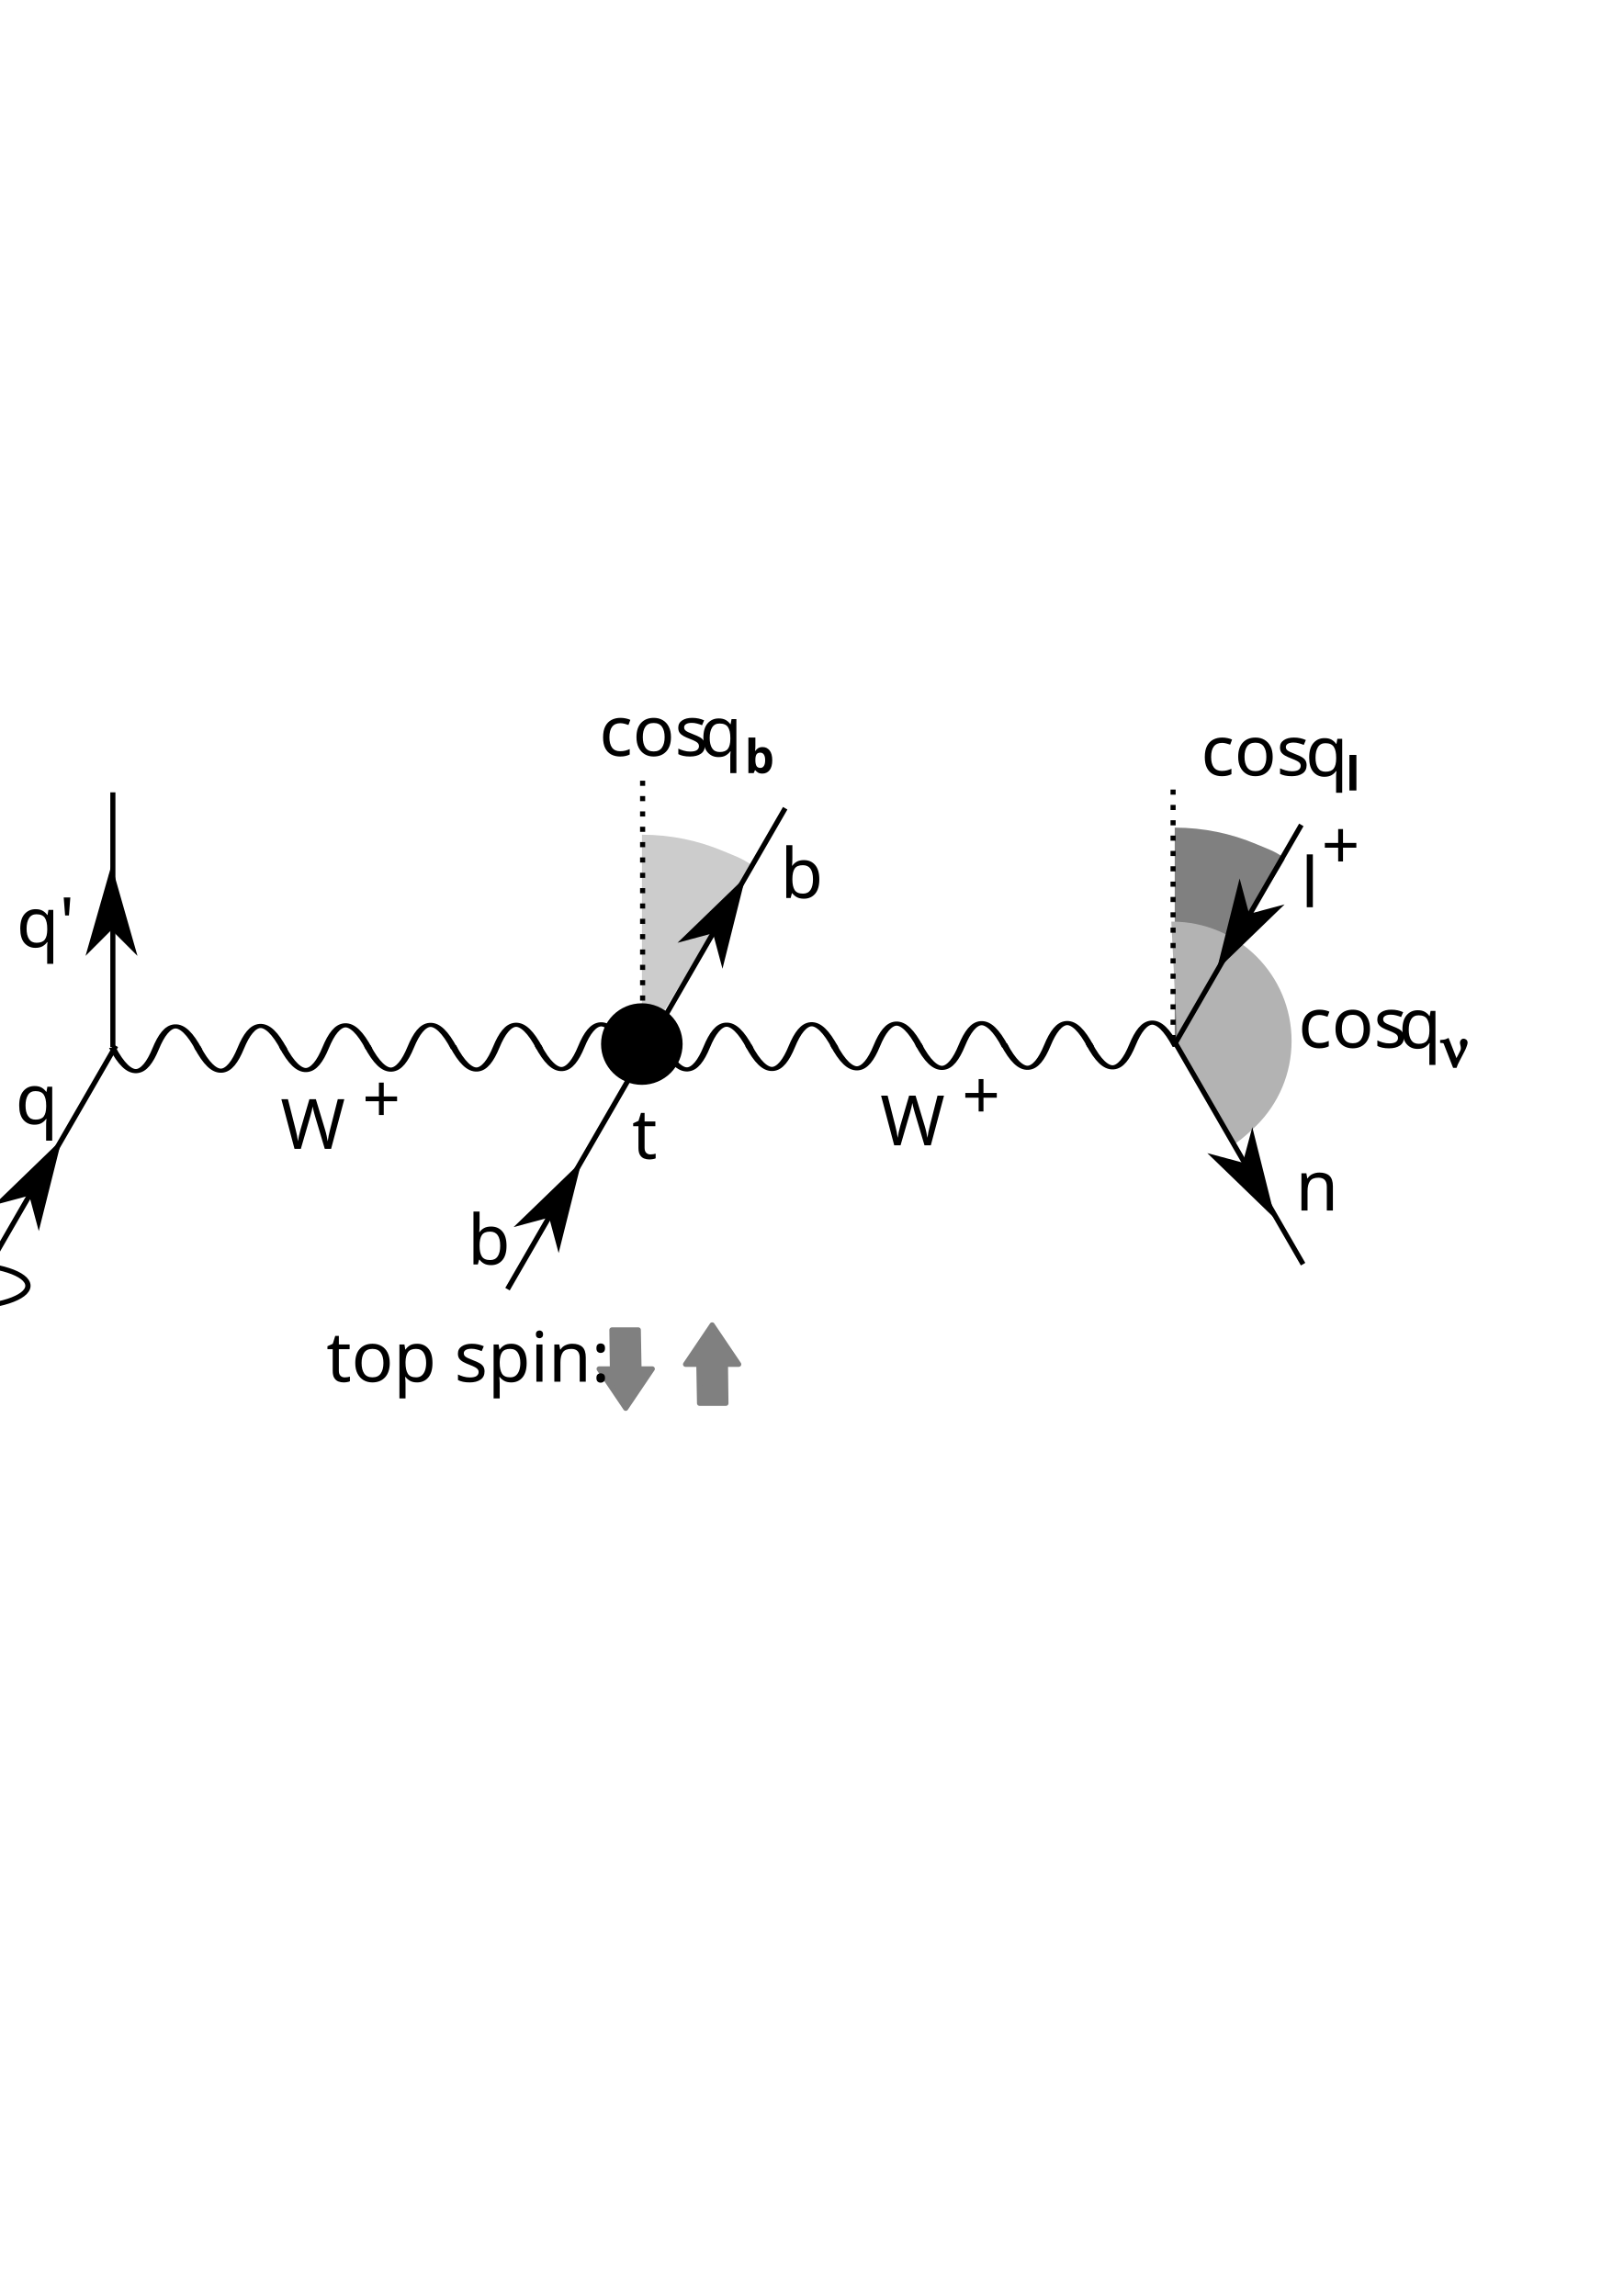
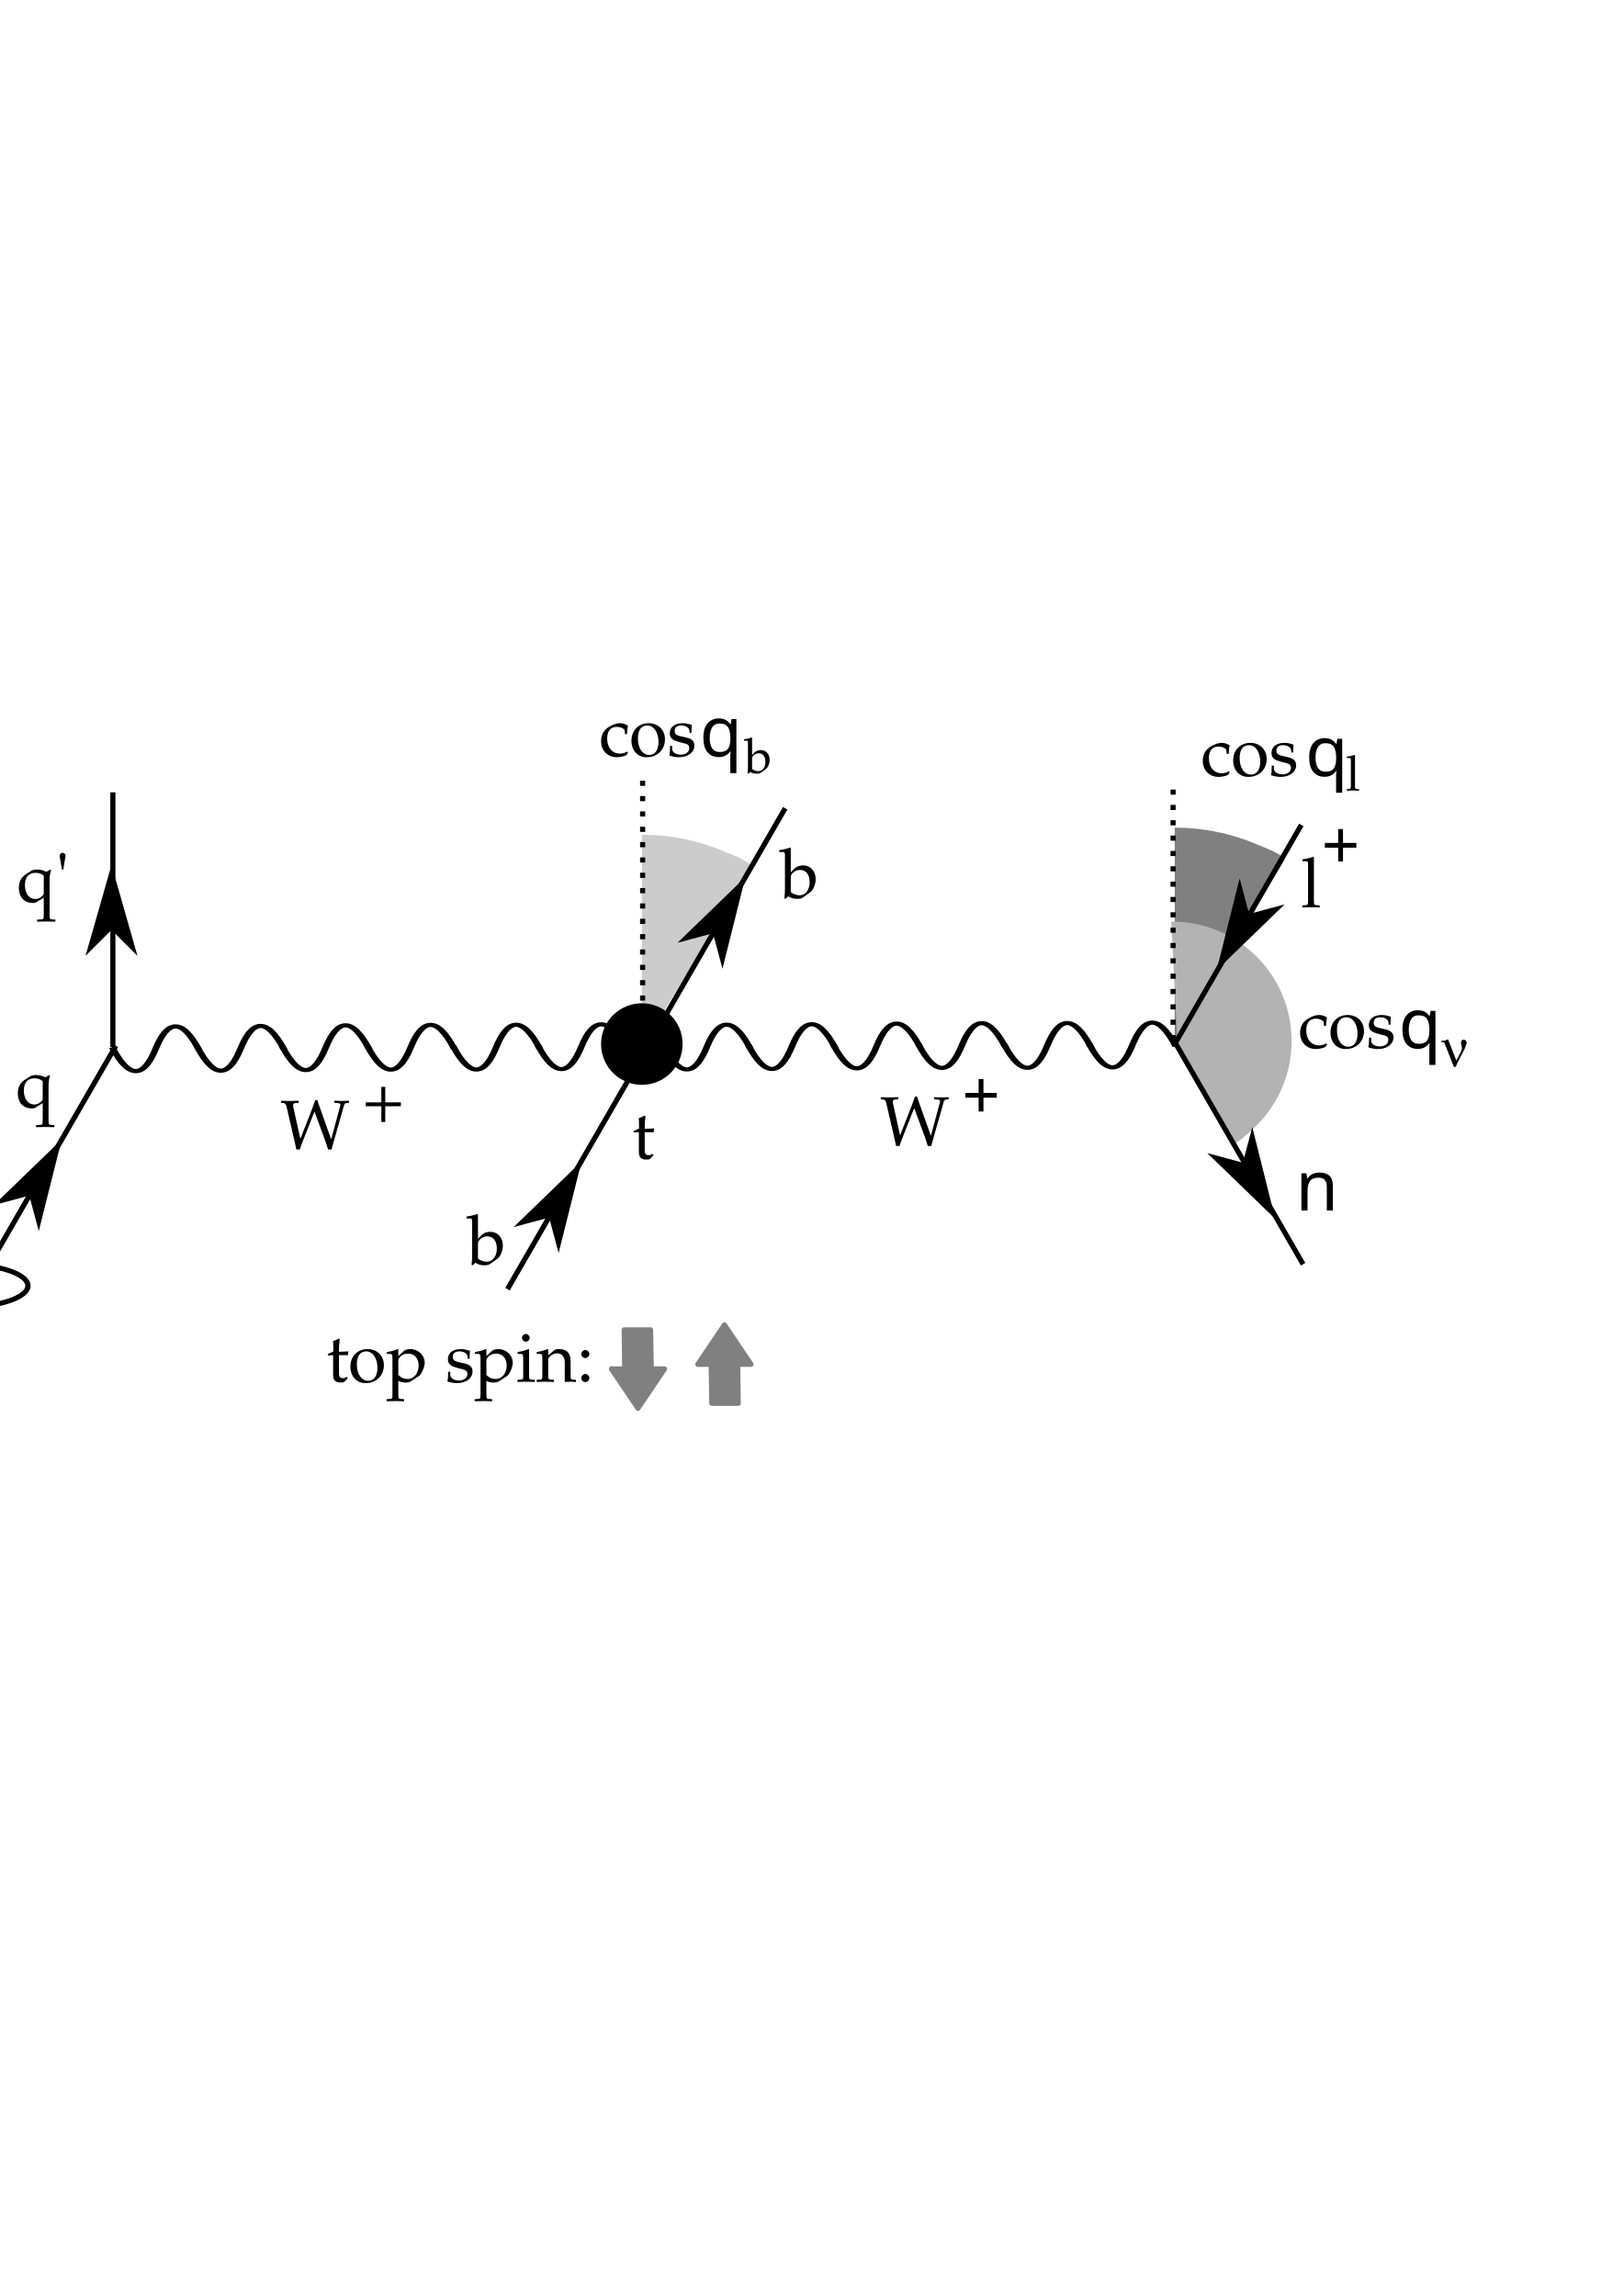
<svg xmlns="http://www.w3.org/2000/svg" width="210mm" height="297mm" id="svg2" version="1.1">
  <defs id="defs4">
    <marker orient="auto" refY="0.0" refX="0.0" id="Arrow1Lend" style="overflow:visible;">
      <path id="path3744" d="M 0.0,0.0 L 5.0,-5.0 L -12.5,0.0 L 5.0,5.0 L 0.0,0.0 z " style="fill-rule:evenodd;stroke:#000000;stroke-width:1.0pt;marker-start:none;" transform="scale(0.8) rotate(180) translate(12.5,0)" />
    </marker>
    <marker orient="auto" refY="0" refX="0" id="Arrow1Lend-5" style="overflow:visible">
      <path id="path3744-1" d="M 0,0 5,-5 -12.5,0 5,5 0,0 z" style="fill-rule:evenodd;stroke:#000000;stroke-width:1pt;marker-start:none" transform="matrix(-0.8,0,0,-0.8,-10,0)" />
    </marker>
    <marker orient="auto" refY="0" refX="0" id="Arrow1Lend-1" style="overflow:visible">
      <path id="path3744-15" d="M 0,0 5,-5 -12.5,0 5,5 0,0 z" style="fill-rule:evenodd;stroke:#000000;stroke-width:1pt;marker-start:none" transform="matrix(-0.8,0,0,-0.8,-10,0)" />
    </marker>
    <marker orient="auto" refY="0" refX="0" id="Arrow1Lend-7" style="overflow:visible">
      <path id="path3744-6" d="M 0,0 5,-5 -12.5,0 5,5 0,0 z" style="fill-rule:evenodd;stroke:#000000;stroke-width:1pt;marker-start:none" transform="matrix(-0.8,0,0,-0.8,-10,0)" />
    </marker>
    <marker orient="auto" refY="0" refX="0" id="Arrow1Lend-0" style="overflow:visible">
      <path id="path3744-2" d="M 0,0 5,-5 -12.5,0 5,5 0,0 z" style="fill-rule:evenodd;stroke:#000000;stroke-width:1pt;marker-start:none" transform="matrix(-0.8,0,0,-0.8,-10,0)" />
    </marker>
    <marker orient="auto" refY="0" refX="0" id="Arrow1Lend-8" style="overflow:visible">
      <path id="path3744-9" d="M 0,0 5,-5 -12.5,0 5,5 0,0 z" style="fill-rule:evenodd;stroke:#000000;stroke-width:1pt;marker-start:none" transform="matrix(-0.8,0,0,-0.8,-10,0)" />
    </marker>
    <marker orient="auto" refY="0" refX="0" id="Arrow1Lend-82" style="overflow:visible">
      <path id="path3744-0" d="M 0,0 5,-5 -12.5,0 5,5 0,0 z" style="fill-rule:evenodd;stroke:#000000;stroke-width:1pt;marker-start:none" transform="matrix(-0.8,0,0,-0.8,-10,0)" />
    </marker>
    <marker orient="auto" refY="0" refX="0" id="marker7229" style="overflow:visible">
      <path id="path7231" d="M 0,0 5,-5 -12.5,0 5,5 0,0 z" style="fill-rule:evenodd;stroke:#000000;stroke-width:1pt;marker-start:none" transform="matrix(-0.8,0,0,-0.8,-10,0)" />
    </marker>
  </defs>
  <g id="layer3" />
  <g id="layer2" style="display:inline">
    <path style="fill:#808080;stroke:none" d="m 574.228,404.63 c 7.062,0 13.956,0.716 20.615,2.078 6.659,1.363 13.082,3.372 19.201,5.96 6.119,2.588 8.475,3.161 13.917,6.837 l -0.127,0.953 -53.606,88.191 0,-104.02 z" id="path7682" />
    <path style="fill:#b3b3b3;fill-opacity:1;stroke:none" d="m 572.994,450.587 c 32.232,0 58.362,26.129 58.362,58.362 0,4.029 -0.408,7.963 -1.186,11.762 -0.777,3.799 -1.924,7.464 -3.401,10.955 -1.477,3.491 -3.283,6.809 -5.381,9.914 -2.098,3.105 -4.486,5.997 -7.127,8.637 -2.64,2.64 -7.262,6.758 -10.367,8.856 l -28.328,-49.065 -3.006,-59.421" id="path8306" />
    <path style="fill:#cccccc;stroke:none;display:inline" d="m 313.793,408.088 c 7.062,0 13.956,0.716 20.615,2.078 6.659,1.363 13.082,3.372 19.201,5.96 6.119,2.588 8.475,3.161 13.917,6.837 l -0.127,0.953 -53.606,88.191 0,-104.02 z" id="path7682-8" />
    <path style="fill:none;stroke:#000000;stroke-width:2.5;stroke-linecap:butt;stroke-linejoin:miter;stroke-miterlimit:4;stroke-opacity:1;stroke-dasharray:2.5,5;stroke-dashoffset:0;display:inline" d="m 314.127,504.194 10e-6,-124.505" id="path7047-4-4" />
  </g>
  <g id="layer1" style="display:inline">
    <path style="fill:#000000;stroke:#000000;stroke-width:2.5;stroke-linecap:round;stroke-linejoin:round;stroke-miterlimit:4;stroke-opacity:1;stroke-dasharray:none;stroke-dashoffset:0" id="path2820" d="m 208.505,630.434 a 18.687,18.687 0 1 1 -37.374,0 18.687,18.687 0 1 1 37.374,0 z" transform="translate(123.923,-119.989)" />
-     <text xml:space="preserve" style="font-size:34px;font-style:normal;font-weight:normal;fill:#000000;fill-opacity:1;stroke:none;font-family:Calibri;-inkscape-font-specification:Calibri;font-stretch:normal;font-variant:normal;text-anchor:start;text-align:start;writing-mode:lr;line-height:125%;stroke-width:2.5;stroke-miterlimit:4;stroke-dasharray:none" x="228.549" y="618.186" id="text2826-7">
+     <text xml:space="preserve" style="font-size:34px;font-style:normal;font-weight:normal;fill:#000000;fill-opacity:1;stroke:none;font-family:Palatino Linotype;-inkscape-font-specification:Palatino Linotype;font-stretch:normal;font-variant:normal;text-anchor:start;text-align:start;writing-mode:lr;line-height:125%;stroke-width:2.5;stroke-miterlimit:4;stroke-dasharray:none" x="228.549" y="618.186" id="text2826-7">
      <tspan id="tspan2828-4" x="228.549" y="618.186">b</tspan>
    </text>
    <text xml:space="preserve" style="font-size:40px;font-style:normal;font-weight:normal;fill:#000000;fill-opacity:1;stroke:none;font-family:MaplePi;-inkscape-font-specification:MaplePi;stroke-width:2.5;stroke-miterlimit:4;stroke-dasharray:none" x="463.153" y="401.942" id="text2879">
      <tspan id="tspan2881" x="463.153" y="401.942" />
    </text>
    <path style="fill:none;stroke:#000000;stroke-width:2.5;stroke-linecap:butt;stroke-linejoin:miter;stroke-miterlimit:4;stroke-opacity:1;stroke-dasharray:none" d="M 248.076,630.273 383.821,395.155" id="path2818-8" />
    <text xml:space="preserve" style="font-size:40px;font-style:normal;font-weight:normal;fill:#000000;fill-opacity:1;stroke:none;font-family:MaplePi;-inkscape-font-specification:MaplePi;stroke-width:2.5;stroke-miterlimit:4;stroke-dasharray:none" x="303.153" y="550.007" id="text2933">
      <tspan id="tspan2935" x="303.153" y="550.007" />
    </text>
-     <text xml:space="preserve" style="font-size:34px;font-style:normal;font-weight:normal;fill:#000000;fill-opacity:1;stroke:none;font-family:Calibri;-inkscape-font-specification:Calibri;font-stretch:normal;font-variant:normal;text-anchor:start;text-align:start;writing-mode:lr;line-height:125%;stroke-width:2.5;stroke-miterlimit:4;stroke-dasharray:none" x="308.965" y="566.513" id="text2826-2">
+     <text xml:space="preserve" style="font-size:34px;font-style:normal;font-weight:normal;fill:#000000;fill-opacity:1;stroke:none;font-family:Palatino Linotype;-inkscape-font-specification:Palatino Linotype;font-stretch:normal;font-variant:normal;text-anchor:start;text-align:start;writing-mode:lr;line-height:125%;stroke-width:2.5;stroke-miterlimit:4;stroke-dasharray:none" x="308.965" y="566.513" id="text2826-2">
      <tspan id="tspan2828-45" x="308.965" y="566.513">t</tspan>
    </text>
    <path style="fill:none;stroke:#000000;stroke-width:2.5;stroke-linecap:butt;stroke-linejoin:miter;stroke-miterlimit:4;stroke-opacity:1;stroke-dasharray:none;marker-end:url(#Arrow1Lend)" d="m 359.058,438.021 2.901,-5.025" id="path2964-7-2" />
    <path style="fill:none;stroke:#000000;stroke-width:2.5;stroke-linecap:butt;stroke-linejoin:miter;stroke-miterlimit:4;stroke-opacity:1;stroke-dasharray:none;marker-end:url(#Arrow1Lend)" d="m 278.962,577.014 2.901,-5.025" id="path2964-7-2-1" />
-     <text xml:space="preserve" style="font-size:34px;font-style:normal;font-variant:normal;font-weight:normal;font-stretch:normal;text-align:start;line-height:125%;writing-mode:lr-tb;text-anchor:start;fill:#000000;fill-opacity:1;stroke:none;font-family:Calibri;-inkscape-font-specification:Calibri" x="587.059" y="379.147" id="text2826-5">
+     <text xml:space="preserve" style="font-size:34px;font-style:normal;font-variant:normal;font-weight:normal;font-stretch:normal;text-align:start;line-height:125%;writing-mode:lr;text-anchor:start;fill:#000000;fill-opacity:1;stroke:none;font-family:Palatino Linotype;-inkscape-font-specification:Palatino Linotype" x="587.059" y="379.147" id="text2826-5">
      <tspan id="tspan2828-8" x="587.059" y="379.147">cos</tspan>
    </text>
    <text xml:space="preserve" style="font-size:34px;font-style:normal;font-variant:normal;font-weight:normal;font-stretch:normal;text-align:start;line-height:125%;writing-mode:lr-tb;text-anchor:start;fill:#000000;fill-opacity:1;stroke:none;font-family:MaplePi;-inkscape-font-specification:MaplePi" x="638.081" y="379.426" id="text6104">
      <tspan id="tspan6106" x="638.081" y="379.426">q</tspan>
    </text>
-     <path style="fill:#808080;fill-opacity:1;stroke:#808080;stroke-width:2.5;stroke-linecap:round;stroke-linejoin:round;stroke-miterlimit:4;stroke-opacity:1;stroke-dashoffset:0;stroke-dasharray:none" d="m 335.111,667.011 12.999,-19.265 12.999,19.265 -6.5,0 0.241,19.072 -12.901,0 -0.339,-19.072 -6.5,0 z" id="rect6160" />
-     <path style="fill:#808080;fill-opacity:1;stroke:#808080;stroke-width:2.5;stroke-linecap:round;stroke-linejoin:round;stroke-miterlimit:4;stroke-opacity:1;stroke-dashoffset:0;stroke-dasharray:none" d="m 318.857,669.261 -12.999,19.265 -12.999,-19.265 6.5,0 -0.241,-19.072 12.901,0 0.339,19.072 6.5,0 z" id="rect6160-4" />
-     <text xml:space="preserve" style="font-size:34px;font-style:normal;font-weight:normal;fill:#000000;fill-opacity:1;stroke:none;font-family:Calibri;-inkscape-font-specification:Calibri;font-stretch:normal;font-variant:normal;text-anchor:start;text-align:start;writing-mode:lr;line-height:125%;stroke-width:2.5;stroke-miterlimit:4;stroke-dasharray:none" x="159.512" y="675.524" id="text2826-98">
+     <path style="fill:#808080;fill-opacity:1;stroke:#808080;stroke-width:2.5;stroke-linecap:round;stroke-linejoin:round;stroke-miterlimit:4;stroke-opacity:1;stroke-dasharray:none;stroke-dashoffset:0" d="m 341.111,667.011 12.999,-19.265 12.999,19.265 -6.5,0 0.241,19.072 -12.901,0 -0.339,-19.072 -6.5,0 z" id="rect6160" />
+     <path style="fill:#808080;fill-opacity:1;stroke:#808080;stroke-width:2.5;stroke-linecap:round;stroke-linejoin:round;stroke-miterlimit:4;stroke-opacity:1;stroke-dasharray:none;stroke-dashoffset:0" d="m 324.857,669.261 -12.999,19.265 -12.999,-19.265 6.5,0 -0.241,-19.072 12.901,0 0.339,19.072 6.5,0 z" id="rect6160-4" />
+     <text xml:space="preserve" style="font-size:34px;font-style:normal;font-weight:normal;fill:#000000;fill-opacity:1;stroke:none;font-family:Palatino Linotype;-inkscape-font-specification:Palatino Linotype;font-stretch:normal;font-variant:normal;text-anchor:start;text-align:start;writing-mode:lr;line-height:125%;stroke-width:2.5;stroke-miterlimit:4;stroke-dasharray:none" x="159.512" y="675.524" id="text2826-98">
      <tspan x="159.512" y="675.524" id="tspan6786">top spin: </tspan>
    </text>
    <g id="g7266" style="stroke-width:2.5;stroke-miterlimit:4;stroke-dasharray:none" transform="matrix(1.288498,0,0,0.8091659,-90.80823,98.52807)">
      <path d="m 113.054,511.046 c 6.817,20.552 12.21,17.444 16.481,0.855 4.271,-16.589 9.664,-19.696 16.481,0.855" style="fill:none;stroke:#000000;stroke-width:2.5;stroke-linecap:butt;stroke-linejoin:miter;stroke-miterlimit:4;stroke-opacity:1;stroke-dasharray:none" id="path6815-2-8" />
      <path d="m 145.322,510.781 c 6.817,20.552 12.21,17.444 16.481,0.855 4.271,-16.589 9.664,-19.696 16.481,0.855" style="fill:none;stroke:#000000;stroke-width:2.5;stroke-linecap:butt;stroke-linejoin:miter;stroke-miterlimit:4;stroke-opacity:1;stroke-dasharray:none" id="path6815-2-9-6" />
      <path d="m 177.542,510.398 c 6.817,20.552 12.21,17.444 16.481,0.855 4.271,-16.589 9.664,-19.696 16.481,0.855" style="fill:none;stroke:#000000;stroke-width:2.5;stroke-linecap:butt;stroke-linejoin:miter;stroke-miterlimit:4;stroke-opacity:1;stroke-dasharray:none" id="path6815-2-98-6" />
      <path d="m 209.811,510.133 c 6.817,20.552 12.21,17.444 16.481,0.855 4.271,-16.589 9.664,-19.696 16.481,0.855" style="fill:none;stroke:#000000;stroke-width:2.5;stroke-linecap:butt;stroke-linejoin:miter;stroke-miterlimit:4;stroke-opacity:1;stroke-dasharray:none" id="path6815-2-9-3-2" />
      <path d="m 242.265,510.072 c 6.817,20.552 12.21,17.444 16.481,0.855 4.271,-16.589 9.664,-19.696 16.481,0.855" style="fill:none;stroke:#000000;stroke-width:2.5;stroke-linecap:butt;stroke-linejoin:miter;stroke-miterlimit:4;stroke-opacity:1;stroke-dasharray:none" id="path6815-2-98-8-3" />
      <path d="m 274.533,509.807 c 6.817,20.552 12.21,17.444 16.481,0.855 4.271,-16.589 9.664,-19.696 16.481,0.855" style="fill:none;stroke:#000000;stroke-width:2.5;stroke-linecap:butt;stroke-linejoin:miter;stroke-miterlimit:4;stroke-opacity:1;stroke-dasharray:none" id="path6815-2-9-3-6-8" />
    </g>
-     <text xml:space="preserve" style="font-size:34px;font-style:normal;font-weight:normal;fill:#000000;fill-opacity:1;stroke:none;font-family:Calibri;-inkscape-font-specification:Calibri;font-stretch:normal;font-variant:normal;text-anchor:start;text-align:start;writing-mode:lr;line-height:125%;stroke-width:2.5;stroke-miterlimit:4;stroke-dasharray:none" x="381.453" y="439.038" id="text2826-7-2">
+     <text xml:space="preserve" style="font-size:34px;font-style:normal;font-weight:normal;fill:#000000;fill-opacity:1;stroke:none;font-family:Palatino Linotype;-inkscape-font-specification:Palatino Linotype;font-stretch:normal;font-variant:normal;text-anchor:start;text-align:start;writing-mode:lr;line-height:125%;stroke-width:2.5;stroke-miterlimit:4;stroke-dasharray:none" x="381.453" y="439.038" id="text2826-7-2">
      <tspan id="tspan2828-4-6" x="381.453" y="439.038">b</tspan>
    </text>
    <path style="fill:none;stroke:#000000;stroke-width:2.5;stroke-linecap:butt;stroke-linejoin:miter;stroke-miterlimit:4;stroke-opacity:1;stroke-dasharray:none" d="m 55.169,511.888 0,-124.505" id="path7047" />
    <path style="fill:none;stroke:#000000;stroke-width:2.5;stroke-linecap:butt;stroke-linejoin:miter;stroke-miterlimit:4;stroke-opacity:1;stroke-dasharray:none" d="M -5.625,619.136 56.627,511.311" id="path7047-7" />
    <path style="fill:none;stroke:#000000;stroke-width:3.146;stroke-linecap:round;stroke-linejoin:round;stroke-miterlimit:4;stroke-opacity:1;stroke-dasharray:none;stroke-dashoffset:0" id="path7084" d="m 64.846,640.804 a 39.772,13.834 0 1 1 -79.545,0 39.772,13.834 0 1 1 79.545,0 z" transform="matrix(0.8216707,0,0,0.7685533,-39.62941,136.1198)" />
    <path style="fill:none;stroke:#000000;stroke-width:2.5;stroke-linecap:butt;stroke-linejoin:miter;stroke-miterlimit:4;stroke-opacity:1;stroke-dasharray:none" d="m -39.345,661.416 0,-23.783" id="path7088" />
    <path style="fill:none;stroke:#000000;stroke-width:2.5;stroke-linecap:butt;stroke-linejoin:miter;stroke-miterlimit:4;stroke-opacity:1;stroke-dasharray:none" d="m -22.918,664.442 0,-23.783" id="path7088-8" />
    <path style="fill:none;stroke:#000000;stroke-width:2.5;stroke-linecap:butt;stroke-linejoin:miter;stroke-miterlimit:4;stroke-opacity:1;stroke-dasharray:none" d="m -3.031,661.848 0,-23.783" id="path7088-8-2" />
-     <text xml:space="preserve" style="font-size:34px;font-style:normal;font-variant:normal;font-weight:normal;font-stretch:normal;text-align:start;line-height:125%;writing-mode:lr-tb;text-anchor:start;fill:#000000;fill-opacity:1;stroke:none;font-family:Calibri;-inkscape-font-specification:Calibri" x="-47.076" y="607.257" id="text2826-9-2-7">
-       <tspan id="tspan2828-48-7-8" x="-47.076" y="607.257">p</tspan>
+     <text xml:space="preserve" style="font-size:34px;font-style:normal;font-variant:normal;font-weight:normal;font-stretch:normal;text-align:start;line-height:125%;writing-mode:lr-tb;text-anchor:start;fill:#000000;fill-opacity:1;stroke:none;font-family:Palatino Linotype;-inkscape-font-specification:Palatino Linotype" x="-47.076" y="601.257" id="text2826-9-2-7">
+       <tspan id="tspan2828-48-7-8" x="-47.076" y="601.257">p</tspan>
    </text>
    <path style="fill:none;stroke:#000000;stroke-width:2.5;stroke-linecap:butt;stroke-linejoin:miter;stroke-miterlimit:4;stroke-opacity:1;stroke-dasharray:none;marker-end:url(#Arrow1Lend)" d="m 24.847,566.287 2.901,-5.025" id="path2964-7-2-1-0" />
    <path style="fill:none;stroke:#000000;stroke-width:2.5;stroke-linecap:butt;stroke-linejoin:miter;stroke-miterlimit:4;stroke-opacity:1;stroke-dasharray:none;marker-end:url(#Arrow1Lend)" d="m 54.505,433.547 10e-6,-5.802" id="path2964-7-2-1-0-2" />
    <path style="fill:none;stroke:#000000;stroke-width:2.5;stroke-linecap:butt;stroke-linejoin:miter;stroke-miterlimit:4;stroke-opacity:1;stroke-dasharray:none" d="M 573.859,511.12 636.111,403.295" id="path7047-5" />
    <path style="fill:none;stroke:#000000;stroke-width:2.5;stroke-linecap:butt;stroke-linejoin:miter;stroke-miterlimit:4;stroke-opacity:1;stroke-dasharray:none" d="M 636.976,618.062 574.724,510.237" id="path7047-7-5" />
    <path style="fill:none;stroke:#000000;stroke-width:2.5;stroke-linecap:butt;stroke-linejoin:miter;stroke-miterlimit:4;stroke-opacity:1;stroke-dasharray:none;marker-end:url(#Arrow1Lend)" d="m 618.049,586.678 2.901,5.025" id="path2964-7-2-1-0-27" />
    <path style="fill:none;stroke:#000000;stroke-width:2.5;stroke-linecap:butt;stroke-linejoin:miter;stroke-miterlimit:4;stroke-opacity:1;stroke-dasharray:none;marker-end:url(#Arrow1Lend)" d="m 600.058,465.072 -2.901,5.025" id="path2964-7-2-1-0-2-6" />
    <g transform="matrix(1.288498,0,0,0.8091659,178.5725,97.69001)" id="g7266-7" style="stroke-width:2.5;stroke-miterlimit:4;stroke-dasharray:none">
      <path d="m 113.054,511.046 c 6.817,20.552 12.21,17.444 16.481,0.855 4.271,-16.589 9.664,-19.696 16.481,0.855" style="fill:none;stroke:#000000;stroke-width:2.5;stroke-linecap:butt;stroke-linejoin:miter;stroke-miterlimit:4;stroke-opacity:1;stroke-dasharray:none" id="path6815-2-8-8" />
      <path d="m 145.322,510.781 c 6.817,20.552 12.21,17.444 16.481,0.855 4.271,-16.589 9.664,-19.696 16.481,0.855" style="fill:none;stroke:#000000;stroke-width:2.5;stroke-linecap:butt;stroke-linejoin:miter;stroke-miterlimit:4;stroke-opacity:1;stroke-dasharray:none" id="path6815-2-9-6-7" />
      <path d="m 177.542,510.398 c 6.817,20.552 12.21,17.444 16.481,0.855 4.271,-16.589 9.664,-19.696 16.481,0.855" style="fill:none;stroke:#000000;stroke-width:2.5;stroke-linecap:butt;stroke-linejoin:miter;stroke-miterlimit:4;stroke-opacity:1;stroke-dasharray:none" id="path6815-2-98-6-8" />
      <path d="m 209.811,510.133 c 6.817,20.552 12.21,17.444 16.481,0.855 4.271,-16.589 9.664,-19.696 16.481,0.855" style="fill:none;stroke:#000000;stroke-width:2.5;stroke-linecap:butt;stroke-linejoin:miter;stroke-miterlimit:4;stroke-opacity:1;stroke-dasharray:none" id="path6815-2-9-3-2-1" />
      <path d="m 242.265,510.072 c 6.817,20.552 12.21,17.444 16.481,0.855 4.271,-16.589 9.664,-19.696 16.481,0.855" style="fill:none;stroke:#000000;stroke-width:2.5;stroke-linecap:butt;stroke-linejoin:miter;stroke-miterlimit:4;stroke-opacity:1;stroke-dasharray:none" id="path6815-2-98-8-3-6" />
      <path d="m 274.533,509.807 c 6.817,20.552 12.21,17.444 16.481,0.855 4.271,-16.589 9.664,-19.696 16.481,0.855" style="fill:none;stroke:#000000;stroke-width:2.5;stroke-linecap:butt;stroke-linejoin:miter;stroke-miterlimit:4;stroke-opacity:1;stroke-dasharray:none" id="path6815-2-9-3-6-8-0" />
    </g>
-     <text xml:space="preserve" style="font-size:34px;font-style:normal;font-variant:normal;font-weight:normal;font-stretch:normal;text-align:start;line-height:125%;writing-mode:lr-tb;text-anchor:start;fill:#000000;fill-opacity:1;stroke:none;font-family:Calibri;-inkscape-font-specification:Calibri" x="635.877" y="443.551" id="text2826-7-8">
+     <text xml:space="preserve" style="font-size:34px;font-style:normal;font-variant:normal;font-weight:normal;font-stretch:normal;text-align:start;line-height:125%;writing-mode:lr;text-anchor:start;fill:#000000;fill-opacity:1;stroke:none;font-family:Palatino Linotype;-inkscape-font-specification:Palatino Linotype" x="635.877" y="443.551" id="text2826-7-8">
      <tspan id="tspan2828-4-9" x="635.877" y="443.551">l</tspan>
    </text>
    <text xml:space="preserve" style="font-size:32.743px;font-style:normal;font-weight:normal;fill:#000000;fill-opacity:1;stroke:none;font-family:MaplePi;-inkscape-font-specification:MaplePi" x="645.971" y="424.811" id="text4270-4">
      <tspan id="tspan4272-2" x="645.971" y="424.811">+</tspan>
    </text>
-     <text xml:space="preserve" style="font-size:34px;font-style:normal;font-variant:normal;font-weight:normal;font-stretch:normal;text-align:start;line-height:125%;writing-mode:lr-tb;text-anchor:start;fill:#000000;fill-opacity:1;stroke:none;font-family:Calibri;-inkscape-font-specification:Calibri" x="430.284" y="559.952" id="text2826-2-0">
+     <text xml:space="preserve" style="font-size:34px;font-style:normal;font-variant:normal;font-weight:normal;font-stretch:normal;text-align:start;line-height:125%;writing-mode:lr;text-anchor:start;fill:#000000;fill-opacity:1;stroke:none;font-family:Palatino Linotype;-inkscape-font-specification:Palatino Linotype" x="430.284" y="559.952" id="text2826-2-0">
      <tspan id="tspan2828-45-0" x="430.284" y="559.952">W</tspan>
    </text>
    <text xml:space="preserve" style="font-size:32.743px;font-style:normal;font-weight:normal;fill:#000000;fill-opacity:1;stroke:none;font-family:MaplePi;-inkscape-font-specification:MaplePi" x="470.222" y="547.044" id="text4270">
      <tspan id="tspan4272" x="470.222" y="547.044">+</tspan>
    </text>
-     <text xml:space="preserve" style="font-size:34px;font-style:normal;font-variant:normal;font-weight:normal;font-stretch:normal;text-align:start;line-height:125%;writing-mode:lr-tb;text-anchor:start;fill:#000000;fill-opacity:1;stroke:none;font-family:Calibri;-inkscape-font-specification:Calibri" x="137.132" y="561.681" id="text2826-2-0-0">
+     <text xml:space="preserve" style="font-size:34px;font-style:normal;font-variant:normal;font-weight:normal;font-stretch:normal;text-align:start;line-height:125%;writing-mode:lr;text-anchor:start;fill:#000000;fill-opacity:1;stroke:none;font-family:Palatino Linotype;-inkscape-font-specification:Palatino Linotype" x="137.132" y="561.681" id="text2826-2-0-0">
      <tspan id="tspan2828-45-0-7" x="137.132" y="561.681">W</tspan>
    </text>
-     <text xml:space="preserve" style="font-size:32.743px;font-style:normal;font-weight:normal;fill:#000000;fill-opacity:1;stroke:none;font-family:MaplePi;-inkscape-font-specification:MaplePi" x="177.07" y="548.773" id="text4270-2">
+     <text xml:space="preserve" style="font-size:34px;font-style:normal;font-weight:normal;fill:#000000;fill-opacity:1;stroke:none;font-family:Palatino Linotype;-inkscape-font-specification:Palatino Linotype;font-stretch:normal;font-variant:normal;text-anchor:start;text-align:start;writing-mode:lr;line-height:125%" x="177.07" y="548.773" id="text4270-2">
      <tspan id="tspan4272-5" x="177.07" y="548.773">+</tspan>
    </text>
-     <text xml:space="preserve" style="font-size:34px;font-style:normal;font-variant:normal;font-weight:normal;font-stretch:normal;text-align:start;line-height:125%;writing-mode:lr-tb;text-anchor:start;fill:#000000;fill-opacity:1;stroke:none;font-family:MaplePi;-inkscape-font-specification:MaplePi" x="633.276" y="591.829" id="text2879-5">
+     <text xml:space="preserve" style="font-size:34px;font-style:normal;font-variant:normal;font-weight:normal;font-stretch:normal;text-align:start;line-height:125%;writing-mode:lr;text-anchor:start;fill:#000000;fill-opacity:1;stroke:none;font-family:MaplePi;-inkscape-font-specification:MaplePi" x="633.276" y="591.829" id="text2879-5">
      <tspan id="tspan2881-2" x="633.276" y="591.829">n</tspan>
    </text>
-     <text xml:space="preserve" style="font-size:34px;font-style:normal;font-variant:normal;font-weight:normal;font-stretch:normal;text-align:start;line-height:125%;writing-mode:lr-tb;text-anchor:start;fill:#000000;fill-opacity:1;stroke:none;font-family:Calibri;-inkscape-font-specification:Calibri" x="7.51" y="549.526" id="text2826-9-2-7-1">
-       <tspan id="tspan2828-48-7-8-4" x="7.51" y="549.526">q</tspan>
+     <text xml:space="preserve" style="font-size:34px;font-style:normal;font-variant:normal;font-weight:normal;font-stretch:normal;text-align:start;line-height:125%;writing-mode:lr-tb;text-anchor:start;fill:#000000;fill-opacity:1;stroke:none;font-family:Palatino Linotype;-inkscape-font-specification:Palatino Linotype" x="7.51" y="541.526" id="text2826-9-2-7-1">
+       <tspan id="tspan2828-48-7-8-4" x="7.51" y="541.526">q</tspan>
    </text>
-     <text xml:space="preserve" style="font-size:34px;font-style:normal;font-variant:normal;font-weight:normal;font-stretch:normal;text-align:start;line-height:125%;writing-mode:lr-tb;text-anchor:start;fill:#000000;fill-opacity:1;stroke:none;font-family:Calibri;-inkscape-font-specification:Calibri" x="8.029" y="463.064" id="text2826-9-2-7-1-8">
-       <tspan id="tspan2828-48-7-8-4-6" x="8.029" y="463.064">q'</tspan>
+     <text xml:space="preserve" style="font-size:34px;font-style:normal;font-variant:normal;font-weight:normal;font-stretch:normal;text-align:start;line-height:125%;writing-mode:lr-tb;text-anchor:start;fill:#000000;fill-opacity:1;stroke:none;font-family:Palatino Linotype;-inkscape-font-specification:Palatino Linotype" x="8.029" y="441.064" id="text2826-9-2-7-1-8">
+       <tspan id="tspan2828-48-7-8-4-6" x="8.029" y="441.064">q'</tspan>
    </text>
    <path style="fill:none;stroke:#000000;stroke-width:2.5;stroke-linecap:butt;stroke-linejoin:miter;stroke-miterlimit:4;stroke-opacity:1;stroke-dasharray:2.5, 5;stroke-dashoffset:0" d="m 573.427,508.517 10e-6,-124.505" id="path7047-4" />
-     <text xml:space="preserve" style="font-size:34px;font-style:normal;font-variant:normal;font-weight:normal;font-stretch:normal;text-align:start;line-height:125%;writing-mode:lr-tb;text-anchor:start;fill:#000000;fill-opacity:1;stroke:none;font-family:Calibri;-inkscape-font-specification:Calibri" x="634.633" y="512.188" id="text2826-5-9">
+     <text xml:space="preserve" style="font-size:34px;font-style:normal;font-variant:normal;font-weight:normal;font-stretch:normal;text-align:start;line-height:125%;writing-mode:lr;text-anchor:start;fill:#000000;fill-opacity:1;stroke:none;font-family:Palatino Linotype;-inkscape-font-specification:Palatino Linotype" x="634.633" y="512.188" id="text2826-5-9">
      <tspan id="tspan2828-8-8" x="634.633" y="512.188">cos</tspan>
    </text>
    <text xml:space="preserve" style="font-size:34px;font-style:normal;font-variant:normal;font-weight:normal;font-stretch:normal;text-align:start;line-height:125%;writing-mode:lr-tb;text-anchor:start;fill:#000000;fill-opacity:1;stroke:none;font-family:MaplePi;-inkscape-font-specification:MaplePi" x="683.655" y="512.466" id="text6104-3">
      <tspan id="tspan6106-5" x="683.655" y="512.466">q</tspan>
    </text>
-     <text xml:space="preserve" style="font-size:34px;font-style:normal;font-weight:normal;fill:#000000;fill-opacity:1;stroke:none;font-family:Calibri;-inkscape-font-specification:Calibri;font-stretch:normal;font-variant:normal;text-anchor:start;text-align:start;writing-mode:lr;line-height:125%;stroke-width:2.5;stroke-miterlimit:4;stroke-dasharray:none" x="292.924" y="369.526" id="text2826-5-9-5">
+     <text xml:space="preserve" style="font-size:34px;font-style:normal;font-weight:normal;fill:#000000;fill-opacity:1;stroke:none;font-family:Palatino Linotype;-inkscape-font-specification:Palatino Linotype;font-stretch:normal;font-variant:normal;text-anchor:start;text-align:start;writing-mode:lr;line-height:125%;stroke-width:2.5;stroke-miterlimit:4;stroke-dasharray:none" x="292.924" y="369.526" id="text2826-5-9-5">
      <tspan id="tspan2828-8-8-1" x="292.924" y="369.526">cos</tspan>
    </text>
    <text xml:space="preserve" style="font-size:34px;font-style:normal;font-variant:normal;font-weight:normal;font-stretch:normal;text-align:start;line-height:125%;writing-mode:lr-tb;text-anchor:start;fill:#000000;fill-opacity:1;stroke:none;font-family:MaplePi;-inkscape-font-specification:MaplePi;stroke-width:2.5;stroke-miterlimit:4;stroke-dasharray:none" x="341.946" y="369.804" id="text6104-3-5">
      <tspan id="tspan6106-5-5" x="341.946" y="369.804">q</tspan>
    </text>
-     <text xml:space="preserve" style="font-size:22.891px;font-style:normal;font-variant:normal;font-weight:bold;font-stretch:normal;text-align:start;line-height:125%;writing-mode:lr-tb;text-anchor:start;fill:#000000;fill-opacity:1;stroke:none;font-family:Calibri;-inkscape-font-specification:Calibri Bold;stroke-width:2.5;stroke-miterlimit:4;stroke-dasharray:none" x="364.042" y="377.973" id="text2826-7-2-8">
+     <text xml:space="preserve" style="font-size:24px;font-style:normal;font-variant:normal;font-weight:normal;font-stretch:normal;text-align:start;line-height:125%;writing-mode:lr;text-anchor:start;fill:#000000;fill-opacity:1;stroke:none;font-family:Palatino Linotype;-inkscape-font-specification:Palatino Linotype;stroke-width:2.5;stroke-miterlimit:4;stroke-dasharray:none" x="364.042" y="377.973" id="text2826-7-2-8">
      <tspan id="tspan2828-4-6-4" x="364.042" y="377.973">b</tspan>
    </text>
-     <text xml:space="preserve" style="font-size:22.891px;font-style:normal;font-variant:normal;font-weight:bold;font-stretch:normal;text-align:start;line-height:125%;writing-mode:lr-tb;text-anchor:start;fill:#000000;fill-opacity:1;stroke:none;font-family:Calibri;-inkscape-font-specification:Calibri Bold" x="657.837" y="386.475" id="text2826-7-2-8-0">
+     <text xml:space="preserve" style="font-size:24px;font-style:normal;font-variant:normal;font-weight:normal;font-stretch:normal;text-align:start;line-height:125%;writing-mode:lr;text-anchor:start;fill:#000000;fill-opacity:1;stroke:none;font-family:Palatino Linotype;-inkscape-font-specification:Palatino Linotype" x="657.837" y="386.475" id="text2826-7-2-8-0">
      <tspan id="tspan2828-4-6-4-5" x="657.837" y="386.475">l</tspan>
    </text>
-     <path id="path8538" style="font-size:25.709px;font-style:normal;font-weight:normal;fill:#000000;fill-opacity:1;stroke:#000000;stroke-width:1;stroke-miterlimit:4;stroke-opacity:1;stroke-dasharray:none;font-family:MaplePi;-inkscape-font-specification:MaplePi" d="m 716.904,509.873 c -1e-5,0.103 -0.034,0.278 -0.103,0.527 -0.069,0.249 -0.159,0.536 -0.27,0.861 -0.111,0.326 -0.24,0.673 -0.386,1.041 -0.146,0.368 -0.304,0.716 -0.476,1.042 -0.377,0.754 -0.789,1.555 -1.234,2.403 -0.446,0.848 -0.866,1.658 -1.26,2.429 -0.394,0.771 -0.737,1.461 -1.028,2.07 -0.291,0.609 -0.471,1.05 -0.54,1.324 l -0.952,0 -4.319,-11.055 c -0.103,-0.274 -0.192,-0.475 -0.27,-0.604 -0.077,-0.129 -0.185,-0.227 -0.322,-0.296 -0.171,-0.086 -0.394,-0.137 -0.668,-0.154 -0.274,-0.017 -0.48,-0.034 -0.617,-0.051 l 0,-0.489 c 0.463,-0.051 0.836,-0.09 1.118,-0.115 0.283,-0.026 0.535,-0.064 0.758,-0.116 0.223,-0.051 0.441,-0.12 0.656,-0.206 0.214,-0.086 0.493,-0.205 0.836,-0.36 l 4.062,10.386 2.005,-3.856 c 0.172,-0.326 0.304,-0.605 0.399,-0.836 0.094,-0.231 0.163,-0.433 0.206,-0.604 0.043,-0.171 0.069,-0.317 0.077,-0.437 0.009,-0.12 0.013,-0.223 0.013,-0.309 -10e-6,-0.497 -0.073,-0.998 -0.218,-1.504 -0.146,-0.506 -0.219,-0.947 -0.219,-1.324 -1e-5,-0.103 0.026,-0.232 0.077,-0.386 0.051,-0.154 0.128,-0.304 0.231,-0.45 0.103,-0.146 0.236,-0.266 0.399,-0.36 0.163,-0.094 0.364,-0.141 0.605,-0.141 0.309,10e-6 0.626,0.124 0.951,0.373 0.326,0.248 0.488,0.647 0.488,1.196 z" />
+     <path id="path8538" style="font-size:25.709px;font-style:normal;font-weight:normal;fill:#000000;fill-opacity:1;stroke:none;stroke-width:0.8;stroke-miterlimit:4;stroke-opacity:1;stroke-dasharray:none;font-family:MaplePi;-inkscape-font-specification:MaplePi" d="m 716.904,509.873 c -1e-5,0.103 -0.034,0.278 -0.103,0.527 -0.069,0.249 -0.159,0.536 -0.27,0.861 -0.111,0.326 -0.24,0.673 -0.386,1.041 -0.146,0.368 -0.304,0.716 -0.476,1.042 -0.377,0.754 -0.789,1.555 -1.234,2.403 -0.446,0.848 -0.866,1.658 -1.26,2.429 -0.394,0.771 -0.737,1.461 -1.028,2.07 -0.291,0.609 -0.471,1.05 -0.54,1.324 l -0.952,0 -4.319,-11.055 c -0.103,-0.274 -0.192,-0.475 -0.27,-0.604 -0.077,-0.129 -0.185,-0.227 -0.322,-0.296 -0.171,-0.086 -0.394,-0.137 -0.668,-0.154 -0.274,-0.017 -0.48,-0.034 -0.617,-0.051 l 0,-0.489 c 0.463,-0.051 0.836,-0.09 1.118,-0.115 0.283,-0.026 0.535,-0.064 0.758,-0.116 0.223,-0.051 0.441,-0.12 0.656,-0.206 0.214,-0.086 0.493,-0.205 0.836,-0.36 l 4.062,10.386 2.005,-3.856 c 0.172,-0.326 0.304,-0.605 0.399,-0.836 0.094,-0.231 0.163,-0.433 0.206,-0.604 0.043,-0.171 0.069,-0.317 0.077,-0.437 0.009,-0.12 0.013,-0.223 0.013,-0.309 -10e-6,-0.497 -0.073,-0.998 -0.218,-1.504 -0.146,-0.506 -0.219,-0.947 -0.219,-1.324 -1e-5,-0.103 0.026,-0.232 0.077,-0.386 0.051,-0.154 0.128,-0.304 0.231,-0.45 0.103,-0.146 0.236,-0.266 0.399,-0.36 0.163,-0.094 0.364,-0.141 0.605,-0.141 0.309,10e-6 0.626,0.124 0.951,0.373 0.326,0.248 0.488,0.647 0.488,1.196 z" />
  </g>
</svg>
